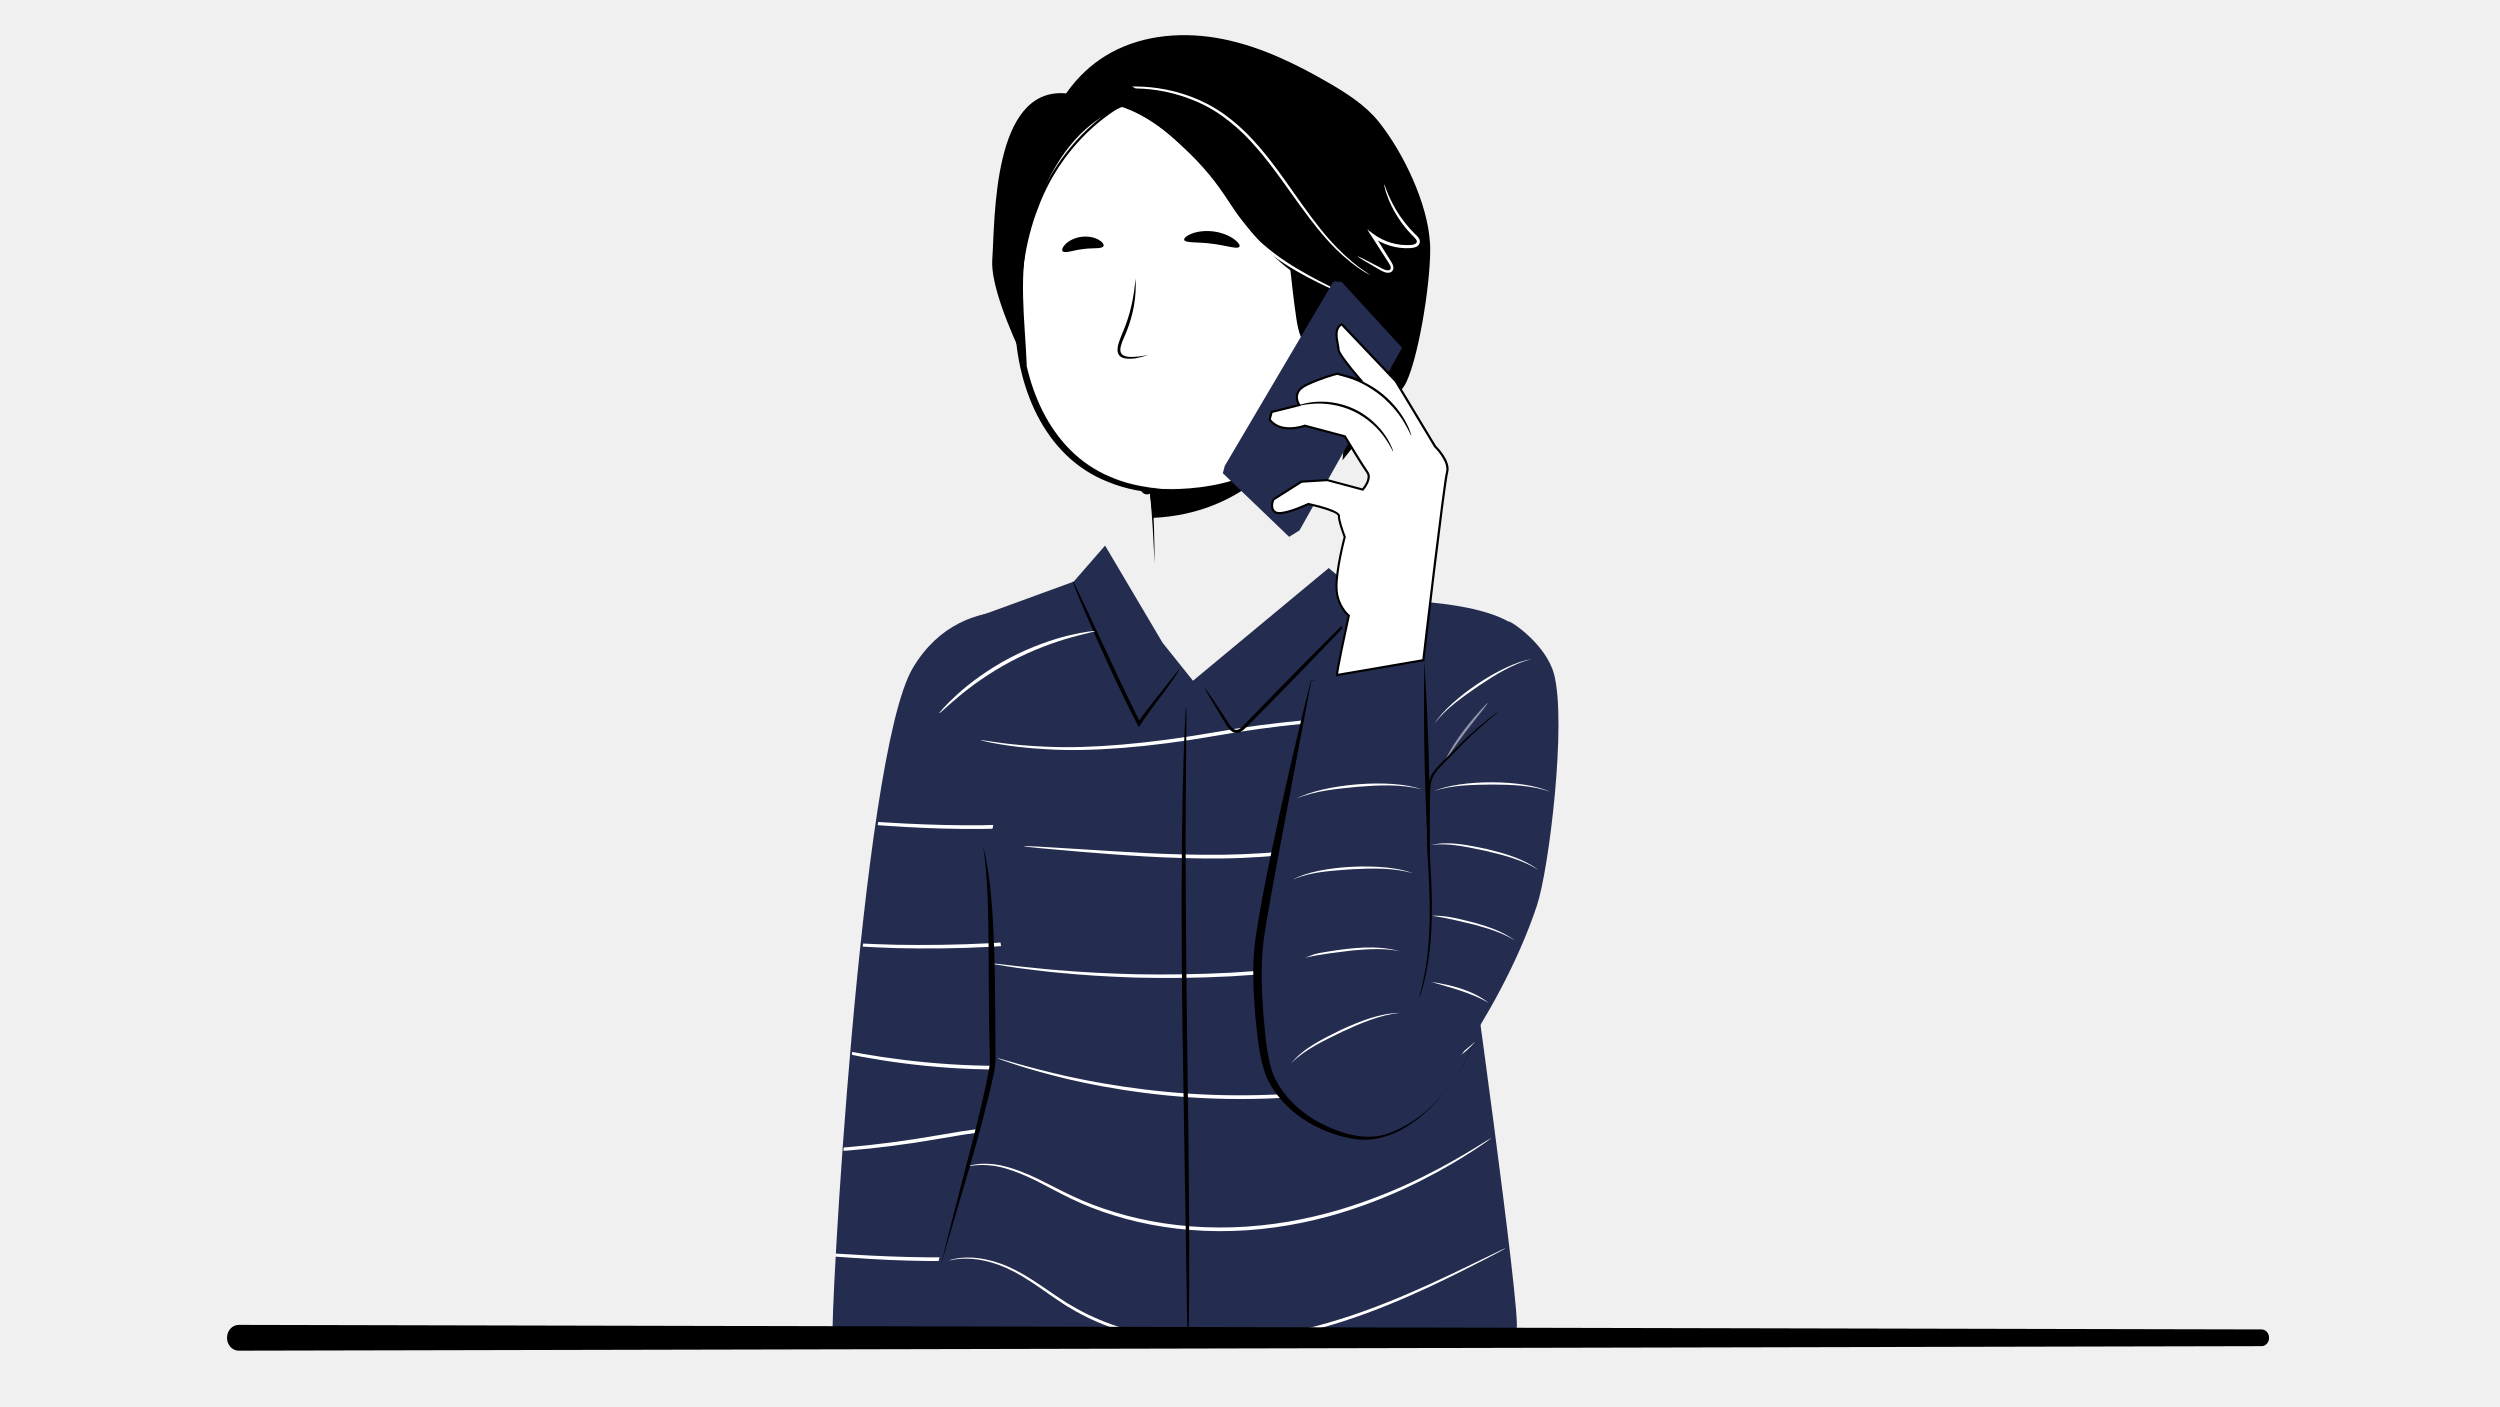
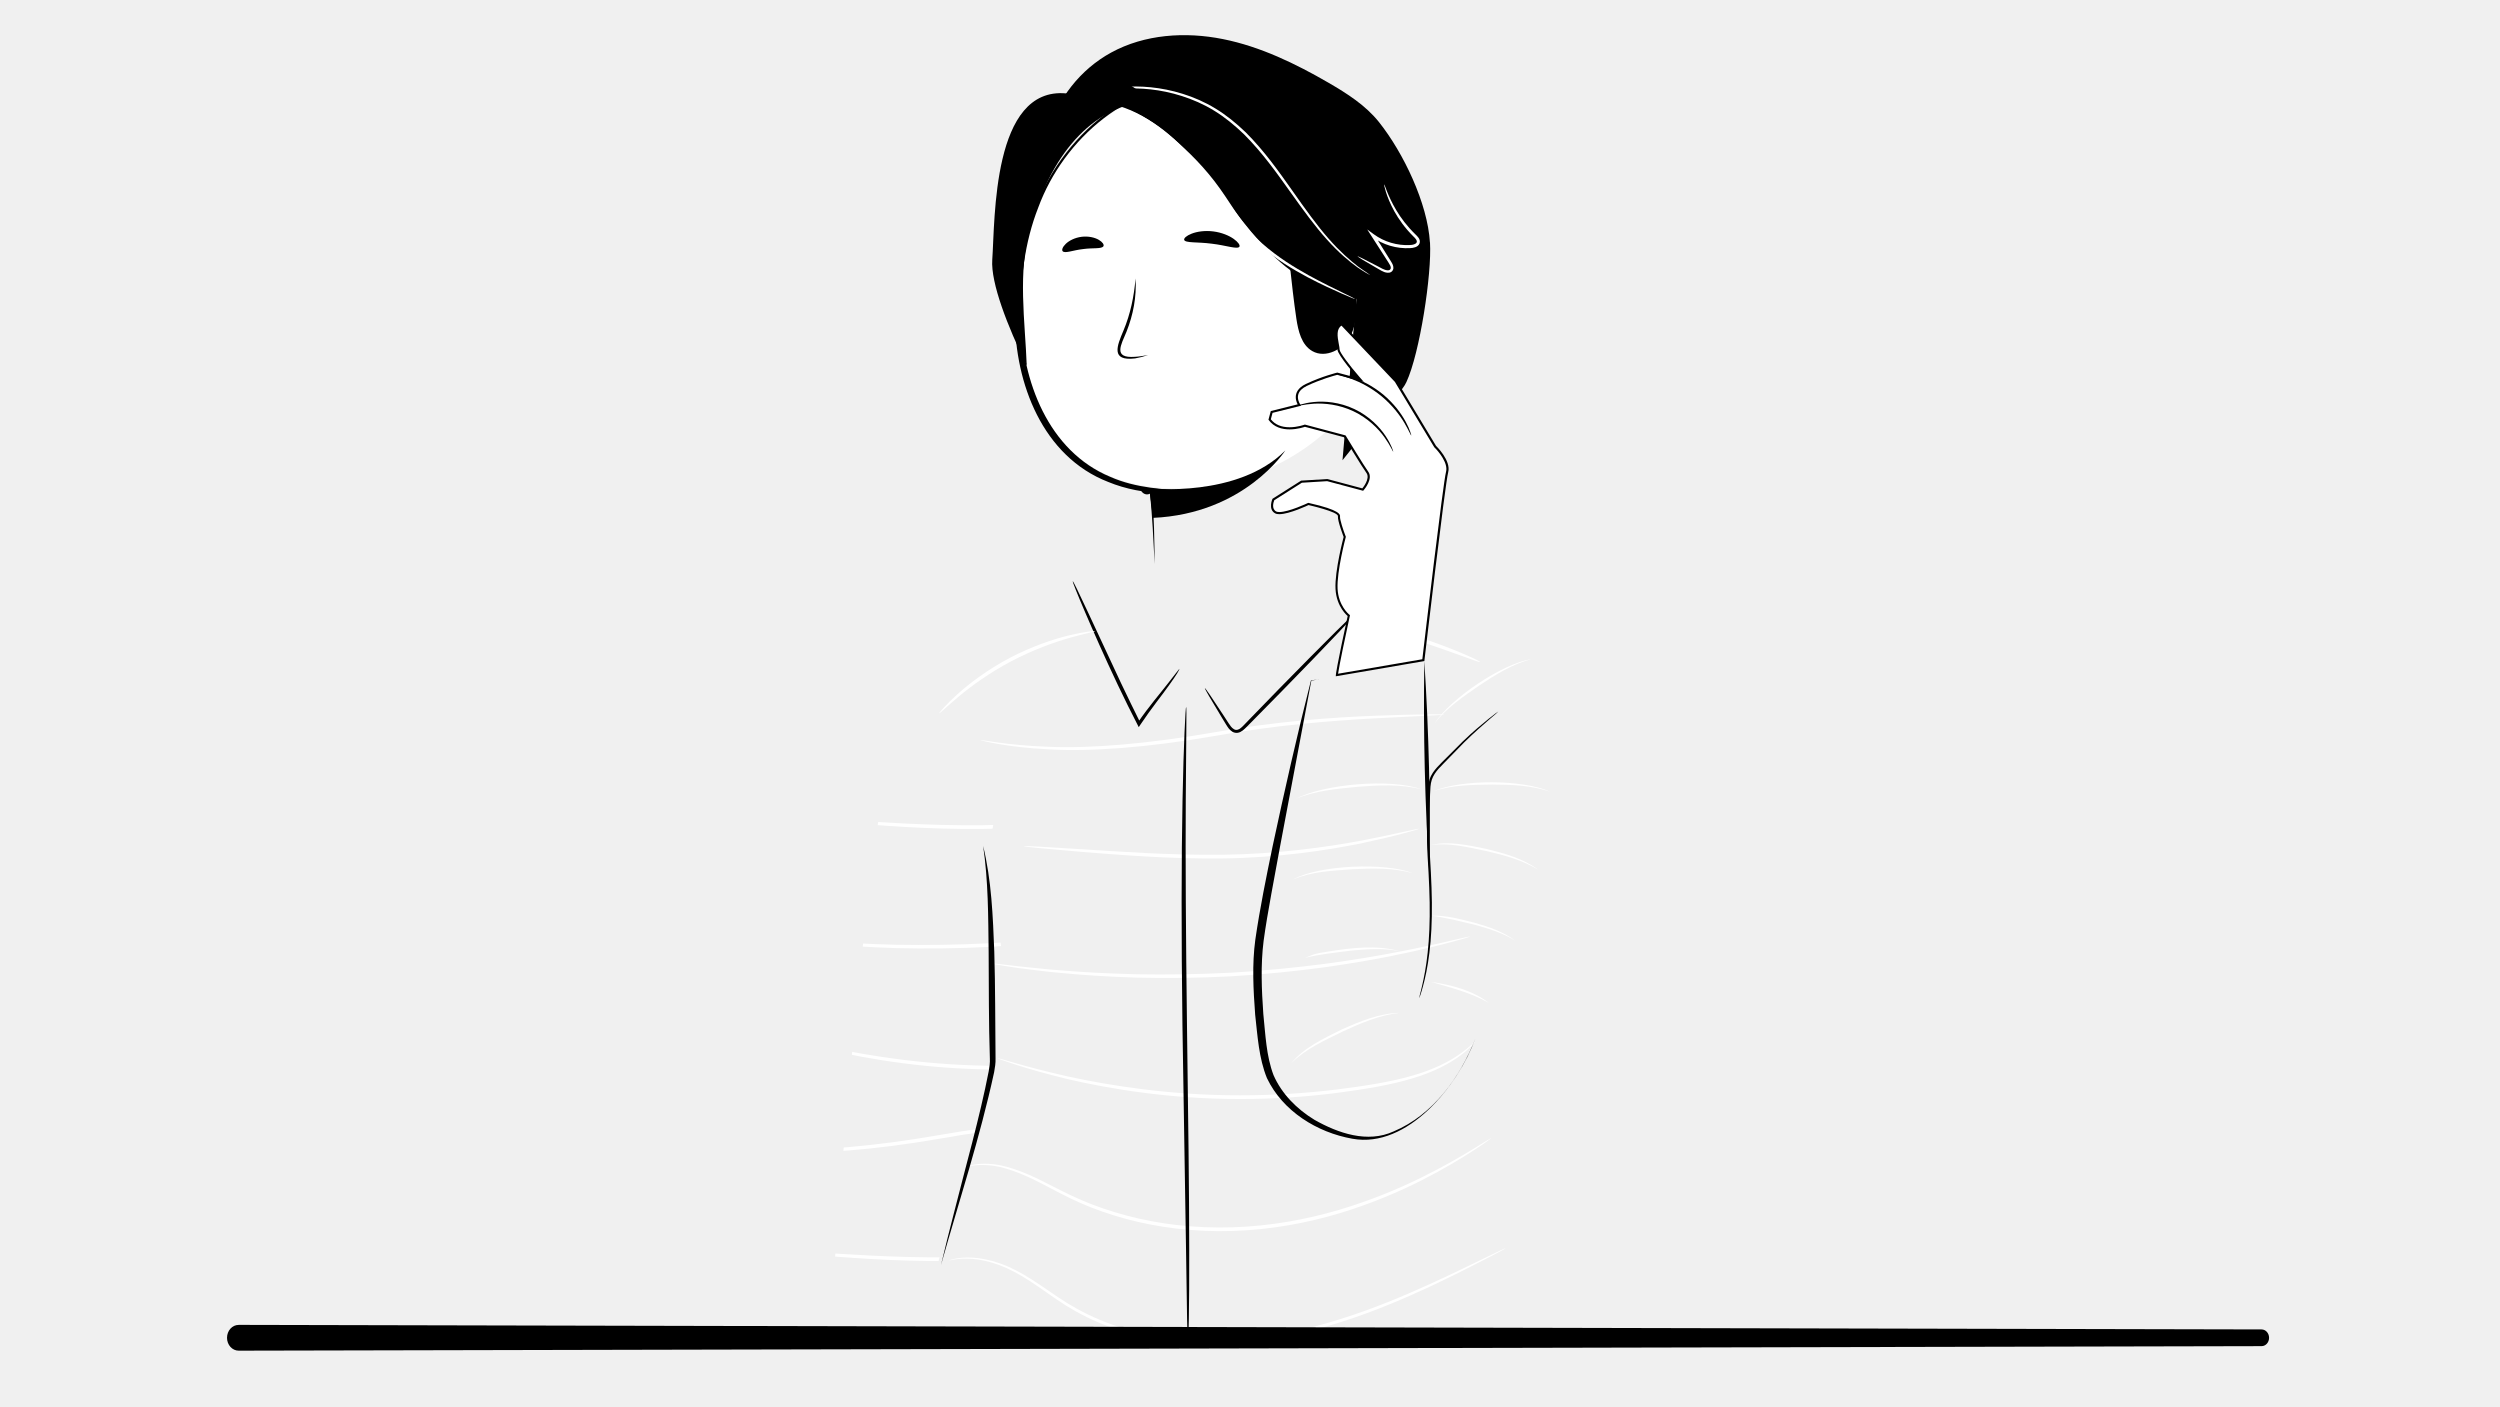
<svg xmlns="http://www.w3.org/2000/svg" width="640" height="360" viewBox="0 0 640 360" fill="none">
+   <defs>
+     <ref id="colorOne" param="c1" default="#242C4F" />
+     <ref id="colorTwo" param="c2" default="#9296A7" />
+   </defs>
  <g clip-path="url(#clip0_5018_10304)">
-     <path d="M273.156 158.676C273.156 158.676 247.097 148.477 233.697 170.973C220.209 193.625 212.305 341.603 213.193 341.984C213.193 341.984 241.797 342.853 242.471 341.984C242.93 341.398 252.904 286.822 263.982 216.776C269.272 183.348 273.156 158.676 273.156 158.676Z" fill="#242C4F" />
+     <path d="M273.156 158.676C273.156 158.676 247.097 148.477 233.697 170.973C220.209 193.625 212.305 341.603 213.193 341.984C213.193 341.984 241.797 342.853 242.471 341.984C242.93 341.398 252.904 286.822 263.982 216.776C269.272 183.348 273.156 158.676 273.156 158.676Z" fill="url(#colorOne)" />
    <path d="M355.485 74.868C355.485 105.065 328.528 125.034 300.976 125.034C273.424 125.034 260.727 104.909 260.727 74.712C260.727 44.515 283.486 21.043 311.048 21.043C338.61 21.043 355.494 44.681 355.494 74.868" fill="white" />
    <path d="M294.273 125.024C294.273 125.024 316.916 127.542 329.048 115.312C329.048 115.312 318.595 131.553 295.113 132.578L294.273 125.033V125.024Z" fill="black" />
    <path d="M272.038 64.309C272.643 64.963 274.712 64.035 277.279 63.762C279.836 63.401 282.062 63.791 282.491 63.011C282.676 62.63 282.267 61.956 281.261 61.381C280.266 60.805 278.646 60.405 276.889 60.619C275.132 60.844 273.658 61.625 272.839 62.425C271.999 63.235 271.765 63.986 272.038 64.309Z" fill="black" />
    <path d="M290.705 71.336C290.988 75.952 290.1 80.627 288.382 84.922C286.996 88.289 284.849 91.763 290.529 91.344C291.662 91.295 292.794 91.08 293.926 90.885C292.842 91.266 291.72 91.558 290.568 91.754C284.293 92.495 285.933 88.572 287.611 84.619C289.388 80.393 290.305 75.903 290.695 71.346" fill="black" />
    <path d="M292.102 125.581C293.039 124.673 294.132 124.995 294.903 125.913C295.469 132.062 295.508 138.23 295.596 144.398C295.303 138.942 294.981 131.31 294.327 125.971L294.6 126.235C293.761 126.889 292.59 126.537 292.111 125.581" fill="black" />
    <path d="M349.37 56.14C344.285 37.821 328.787 21.756 309.042 21.395C289.523 20.536 272.316 35.41 265.787 53.144C262.293 62.045 261.161 71.707 261.336 81.213C261.58 97.385 268.344 115.49 284.243 122.077C290.811 124.986 298.131 125.357 305.217 125.669C309.979 125.806 314.85 125.611 319.349 123.883L319.407 124.029C312.683 126.948 305.129 126.596 297.965 126.284C293.095 126.108 288.225 125.249 283.696 123.376C266.9 116.846 259.843 98.127 259.814 81.252C259.14 59.585 268.891 36.786 288.186 25.768C298.678 19.502 312.058 18.204 323.37 23.045C336.76 28.676 346.891 42.349 349.37 56.15" fill="black" />
    <path d="M303.146 61.409C303.439 62.258 306.552 61.897 310.202 62.385C313.862 62.804 316.79 63.907 317.288 63.156C317.512 62.795 317.005 61.994 315.824 61.155C314.653 60.325 312.779 59.515 310.593 59.242C308.406 58.969 306.396 59.291 305.059 59.818C303.712 60.345 303.029 60.999 303.156 61.399" fill="black" />
    <path d="M366.061 62.063C365.456 52.04 359.288 39.138 353.041 31.281C349.616 26.977 344.872 23.951 340.11 21.189C331.628 16.28 322.669 11.927 313.055 10.004C303.442 8.082 293.048 8.755 284.449 13.459C276.622 17.734 270.649 25.288 268.297 33.897L270.561 36.532C275.392 28.646 282.575 23.063 291.389 24.02L328.164 33.399C339.963 36.405 347.82 46.37 348.689 58.52C348.728 59.126 348.796 58.384 348.786 58.843L344.511 108.413C351.089 105.895 357.999 102.196 360.039 97.814C363.465 90.455 366.569 70.164 366.081 62.063" fill="black" />
    <path d="M271.042 33.505C272.672 29.504 277.064 27.103 281.377 26.878C285.691 26.664 289.908 28.294 293.646 30.451C309.486 39.605 317.625 61.721 333.28 71.188C337.126 73.521 342.142 71.383 345.412 74.467C348.681 77.552 350.809 82.49 348.994 86.599C351.092 83.71 353.229 80.782 354.42 77.415C355.611 74.048 355.767 70.144 353.981 67.05C352.624 64.708 350.233 62.912 349.579 60.286C349.003 57.973 349.911 55.553 349.813 53.172C349.716 50.751 348.574 48.496 347.373 46.388C341.244 35.545 332.812 25.737 321.949 19.646C314.854 15.665 306.743 13.332 298.613 13.615C290.483 13.888 282.353 16.884 276.41 22.428C272.906 25.688 269.227 29.065 271.042 33.496" fill="black" />
-     <path d="M349.429 92.377C349.487 92.329 349.682 92.553 350.102 92.739C350.512 92.924 351.225 93.051 351.966 92.758C353.469 92.192 354.728 89.772 354.767 87.195C354.797 85.887 354.504 84.648 354.035 83.633C353.586 82.588 352.903 81.866 352.142 81.73C351.381 81.564 350.844 82.022 350.678 82.432C350.493 82.832 350.58 83.115 350.502 83.145C350.463 83.184 350.19 82.91 350.307 82.315C350.366 82.032 350.532 81.691 350.863 81.407C351.205 81.124 351.712 80.978 352.239 81.027C353.342 81.095 354.348 82.1 354.865 83.223C355.441 84.355 355.792 85.741 355.763 87.205C355.695 90.094 354.25 92.807 352.181 93.422C351.176 93.695 350.327 93.402 349.897 93.061C349.448 92.709 349.37 92.387 349.419 92.368" fill="#9296A7" />
+     <path d="M349.429 92.377C349.487 92.329 349.682 92.553 350.102 92.739C350.512 92.924 351.225 93.051 351.966 92.758C353.469 92.192 354.728 89.772 354.767 87.195C354.797 85.887 354.504 84.648 354.035 83.633C353.586 82.588 352.903 81.866 352.142 81.73C351.381 81.564 350.844 82.022 350.678 82.432C350.493 82.832 350.58 83.115 350.502 83.145C350.463 83.184 350.19 82.91 350.307 82.315C350.366 82.032 350.532 81.691 350.863 81.407C351.205 81.124 351.712 80.978 352.239 81.027C353.342 81.095 354.348 82.1 354.865 83.223C355.441 84.355 355.792 85.741 355.763 87.205C355.695 90.094 354.25 92.807 352.181 93.422C351.176 93.695 350.327 93.402 349.897 93.061C349.448 92.709 349.37 92.387 349.419 92.368" fill="url(#colorTwo)" />
    <path d="M350.73 70.417C350.73 70.417 350.417 70.27 349.861 69.938C349.315 69.587 348.466 69.128 347.46 68.406C345.459 66.962 342.678 64.668 339.73 61.369C336.754 58.09 333.65 53.835 330.273 49.082C326.896 44.348 323.188 39.097 318.454 34.364C316.043 32.051 313.516 29.972 310.822 28.332C308.148 26.683 305.337 25.473 302.585 24.594C297.07 22.818 291.771 22.428 287.408 22.73C283.026 23.003 279.561 23.931 277.248 24.721C276.067 25.082 275.198 25.473 274.593 25.707C273.988 25.941 273.666 26.058 273.656 26.039C273.647 26.019 273.949 25.863 274.535 25.59C275.12 25.317 275.979 24.887 277.16 24.487C279.473 23.618 282.948 22.613 287.379 22.271C291.79 21.91 297.158 22.252 302.77 24.018C305.571 24.887 308.431 26.117 311.163 27.786C313.906 29.445 316.483 31.553 318.923 33.895C323.715 38.687 327.423 43.977 330.781 48.73C334.128 53.503 337.183 57.758 340.092 61.057C342.98 64.375 345.684 66.698 347.626 68.201C348.602 68.943 349.422 69.441 349.949 69.821C350.486 70.192 350.759 70.397 350.749 70.417" fill="white" />
    <path d="M347.124 74.468C347.348 78.382 347.524 82.51 345.718 85.985C343.913 89.459 339.355 91.831 335.949 89.879C333.177 88.298 332.347 84.736 331.869 81.573C330.512 72.448 329.888 63.225 328.453 54.109L347.114 74.449L347.124 74.468Z" fill="black" />
    <path d="M274.57 26.695C274.59 26.783 275.839 26.461 278.133 26.383C280.416 26.324 283.784 26.627 287.609 28.11C289.513 28.852 291.543 29.838 293.553 31.165C295.564 32.493 297.613 34.083 299.682 35.84C303.791 39.393 308.046 43.668 311.677 48.772C313.492 51.329 315.113 53.954 316.85 56.385C318.577 58.825 320.5 61.03 322.598 62.846C326.766 66.466 331.05 68.994 334.701 70.946C338.37 72.888 341.425 74.245 343.543 75.182C344.538 75.612 345.349 75.953 345.993 76.226C346.559 76.461 346.861 76.568 346.871 76.539C346.881 76.509 346.608 76.353 346.061 76.08C345.436 75.768 344.646 75.377 343.68 74.899C341.611 73.874 338.585 72.439 334.974 70.448C331.372 68.448 327.156 65.891 323.086 62.299C321.056 60.513 319.192 58.356 317.494 55.936C315.776 53.525 314.176 50.9 312.331 48.313C308.652 43.131 304.338 38.836 300.161 35.284C298.052 33.517 295.983 31.936 293.914 30.609C291.855 29.272 289.766 28.296 287.814 27.583C283.891 26.129 280.436 25.914 278.123 26.071C276.961 26.149 276.064 26.305 275.468 26.442C274.873 26.588 274.57 26.666 274.57 26.695Z" fill="white" />
    <path d="M347.518 65.617C347.518 65.617 347.937 65.959 348.786 66.476C349.772 67.052 350.973 67.764 352.417 68.603C352.807 68.828 353.217 69.062 353.637 69.306C354.096 69.56 354.593 69.775 355.208 69.823C355.511 69.843 355.862 69.814 356.175 69.599C356.487 69.384 356.682 69.033 356.711 68.652C356.741 67.901 356.34 67.344 356.038 66.837C354.75 64.768 353.334 62.504 351.822 60.093L351.256 60.62C352.602 61.615 354.164 62.406 355.862 62.913C357.56 63.421 359.317 63.616 360.986 63.519C361.396 63.509 361.855 63.45 362.284 63.294C362.704 63.148 363.192 62.865 363.397 62.328C363.612 61.801 363.407 61.225 363.153 60.883C362.899 60.513 362.596 60.249 362.333 59.986C360.205 57.926 358.605 55.76 357.453 53.827C355.15 49.952 354.496 47.171 354.349 47.229C354.301 47.239 354.428 47.942 354.798 49.152C355.189 50.362 355.843 52.109 356.955 54.11C358.068 56.111 359.649 58.365 361.806 60.503C362.343 61.01 362.87 61.596 362.665 62.045C362.499 62.494 361.679 62.718 360.928 62.728C359.346 62.816 357.687 62.621 356.077 62.142C354.467 61.664 352.983 60.913 351.714 59.986L350.006 58.736L351.148 60.513C352.68 62.904 354.125 65.148 355.443 67.198C355.774 67.696 356.067 68.184 356.048 68.594C356.028 69.004 355.677 69.238 355.218 69.199C354.291 69.15 353.452 68.516 352.641 68.135C351.158 67.374 349.909 66.73 348.903 66.212C348.015 65.773 347.527 65.558 347.508 65.597" fill="white" />
    <path d="M343.68 117.822C354.464 104.919 360.476 88.025 359.988 71.199L346.861 80.91L343.68 117.822Z" fill="black" />
    <path d="M263.839 57.798C269.773 37.596 280.704 27.035 294.592 25.728C294.953 24.693 288.541 21.98 288.931 21.053L272.964 23.912C253.991 22.146 254.752 56.13 254.02 66.475C253.601 72.428 257.953 83.574 262.843 93.588C262.462 82.588 260.403 69.501 263.839 57.808" fill="black" />
-     <path d="M282.908 139.664L274.856 148.897L248.163 158.647L253.648 271.705L236.891 339.701C236.891 339.701 249.784 341.497 261.008 341.497C272.232 341.497 287.067 341.341 310.783 342.961C334.5 344.581 351.286 342.961 361.534 342.961C371.782 342.961 386.362 345.225 388.246 340.121C389.485 336.764 375.48 236.657 375.48 236.657L373.831 158.998L349.587 153.328L340.15 145.422L305.405 174.272L297.616 164.542L282.908 139.684V139.664Z" fill="#242C4F" />
+     <path d="M282.908 139.664L274.856 148.897L248.163 158.647L253.648 271.705L236.891 339.701C236.891 339.701 249.784 341.497 261.008 341.497C272.232 341.497 287.067 341.341 310.783 342.961C334.5 344.581 351.286 342.961 361.534 342.961C371.782 342.961 386.362 345.225 388.246 340.121C389.485 336.764 375.48 236.657 375.48 236.657L373.831 158.998L349.587 153.328L340.15 145.422L305.405 174.272L297.616 164.542L282.908 139.684V139.664Z" fill="url(#colorOne)" />
    <path d="M385.447 319.539C385.447 319.539 385.007 319.827 384.139 320.3C383.183 320.798 381.904 321.475 380.285 322.328C376.918 324.061 372.039 326.571 365.872 329.461C359.696 332.318 352.211 335.597 343.488 338.377C334.794 341.166 324.772 343.431 314.019 343.854C303.286 344.31 292.933 342.873 284.307 339.755C279.984 338.217 276.149 336.248 272.783 334.16C269.446 332.03 266.567 329.841 263.767 328.033C260.995 326.207 258.302 324.771 255.755 323.841C253.218 322.903 250.886 322.421 248.954 322.277C245.061 321.973 242.973 322.784 242.953 322.658C242.953 322.641 243.07 322.599 243.324 322.522C243.578 322.455 243.948 322.328 244.456 322.244C245.461 322.041 247.003 321.846 248.974 321.956C250.945 322.058 253.345 322.506 255.951 323.418C258.556 324.323 261.327 325.751 264.147 327.568C266.996 329.36 269.904 331.532 273.222 333.611C276.569 335.647 280.355 337.566 284.619 339.062C293.128 342.096 303.344 343.499 313.961 343.042C324.597 342.628 334.521 340.406 343.176 337.676C351.86 334.954 359.335 331.743 365.541 328.954C371.737 326.14 376.665 323.714 380.08 322.058C381.739 321.263 383.046 320.629 384.022 320.156C384.929 319.725 385.408 319.514 385.427 319.539" fill="white" />
    <path d="M381.799 291.321C381.799 291.321 381.418 291.653 380.647 292.2C379.876 292.746 378.725 293.556 377.212 294.523C374.196 296.484 369.736 299.217 363.987 302.135C358.239 305.044 351.153 308.108 342.974 310.578C334.805 313.027 325.495 314.823 315.627 315.126C305.76 315.448 296.332 314.247 288.085 311.993C283.967 310.861 280.111 309.523 276.637 307.981C273.153 306.449 270.039 304.761 267.199 303.277C261.539 300.261 256.59 298.495 253.008 298.3C249.436 298.007 247.504 298.788 247.484 298.631C247.484 298.602 247.953 298.466 248.88 298.231C249.807 298.046 251.222 297.831 253.038 297.939C256.698 298.026 261.783 299.734 267.502 302.692C270.381 304.146 273.494 305.785 276.949 307.269C280.404 308.762 284.23 310.06 288.31 311.163C296.488 313.349 305.819 314.511 315.598 314.189C325.377 313.886 334.601 312.139 342.73 309.748C350.86 307.337 357.936 304.37 363.695 301.54C369.463 298.71 373.952 296.074 377.026 294.21C378.5 293.303 379.671 292.58 380.55 292.034C381.36 291.536 381.789 291.292 381.809 291.312" fill="white" />
    <path d="M377.545 266.775C377.545 266.775 377.271 267.126 376.696 267.741C376.11 268.346 375.193 269.195 373.914 270.161C371.357 272.104 367.219 274.397 361.704 276.027C356.21 277.725 349.466 278.838 341.96 279.824C334.455 280.77 326.14 281.366 317.405 281.346C299.905 281.375 284.192 278.809 273.076 276.193C267.512 274.836 263.072 273.548 260.027 272.562C258.582 272.074 257.431 271.684 256.542 271.381C255.752 271.098 255.342 270.942 255.352 270.903C255.361 270.874 255.791 270.971 256.601 271.196C257.499 271.45 258.67 271.791 260.134 272.211C263.199 273.089 267.659 274.28 273.222 275.539C284.348 277.979 299.993 280.429 317.405 280.399C326.101 280.409 334.377 279.853 341.853 278.955C349.329 278.028 356.054 276.974 361.509 275.383C366.985 273.851 371.103 271.684 373.69 269.859C376.286 268.024 377.467 266.687 377.545 266.765" fill="white" />
    <path d="M376.329 239.77C376.329 239.77 375.929 239.936 375.129 240.17C374.241 240.414 373.079 240.736 371.644 241.136C370.132 241.556 368.267 242.044 366.091 242.541C363.915 243.049 361.445 243.674 358.693 244.21C353.198 245.391 346.601 246.553 339.232 247.607C331.863 248.602 323.724 249.451 315.155 249.939C306.585 250.388 298.397 250.447 290.96 250.271C283.523 250.037 276.837 249.608 271.245 249.041C268.444 248.807 265.926 248.466 263.701 248.202C261.485 247.948 259.582 247.665 258.03 247.412C256.557 247.168 255.366 246.982 254.458 246.836C253.648 246.689 253.219 246.601 253.219 246.572C253.219 246.543 253.658 246.572 254.478 246.65C255.395 246.758 256.586 246.885 258.069 247.06C259.631 247.255 261.534 247.48 263.75 247.685C265.965 247.9 268.493 248.202 271.284 248.388C276.877 248.876 283.542 249.227 290.96 249.412C298.377 249.539 306.527 249.461 315.077 249.012C323.616 248.524 331.736 247.704 339.086 246.758C346.435 245.762 353.023 244.669 358.527 243.566C361.289 243.068 363.758 242.493 365.945 242.034C368.131 241.585 369.995 241.156 371.527 240.785C372.981 240.453 374.153 240.189 375.051 239.984C375.861 239.809 376.29 239.731 376.3 239.77" fill="white" />
    <path d="M363.362 212.15C363.362 212.15 363.03 212.297 362.376 212.492C361.624 212.697 360.678 212.96 359.507 213.283C357.018 213.975 353.377 214.825 348.859 215.81C339.821 217.694 327.123 219.587 313.001 219.763C298.879 219.909 286.152 218.807 276.958 218.084C272.459 217.684 268.769 217.362 266.076 217.118C264.875 216.991 263.899 216.894 263.119 216.806C262.445 216.728 262.094 216.669 262.094 216.63C262.094 216.601 262.455 216.591 263.138 216.611C263.919 216.65 264.905 216.689 266.105 216.747C268.808 216.913 272.498 217.138 277.007 217.411C286.21 217.967 298.927 218.963 312.991 218.816C327.045 218.641 339.684 216.864 348.732 215.156C353.251 214.268 356.91 213.517 359.419 212.931C360.6 212.677 361.556 212.472 362.327 212.316C362.991 212.18 363.352 212.131 363.362 212.16" fill="white" />
    <path d="M369.769 182.92C369.769 182.92 369.35 182.998 368.559 183.047C367.671 183.096 366.519 183.164 365.085 183.242C361.952 183.398 357.618 183.613 352.309 183.876C341.524 184.452 326.641 185.565 310.42 188.493C294.16 191.323 279.149 192.485 268.326 191.831C262.919 191.557 258.566 190.991 255.579 190.464C254.086 190.23 252.944 189.937 252.164 189.781C251.383 189.605 250.983 189.498 250.992 189.469C250.992 189.439 251.412 189.478 252.203 189.596C252.993 189.693 254.145 189.918 255.638 190.103C258.625 190.523 262.968 190.982 268.355 191.177C279.13 191.655 294.033 190.396 310.264 187.575C326.514 184.647 341.476 183.623 352.27 183.222C357.667 183.017 362.049 182.92 365.065 182.881C366.5 182.881 367.652 182.871 368.549 182.861C369.35 182.861 369.76 182.891 369.769 182.92Z" fill="white" />
    <mask id="mask0_5018_10304" style="mask-type:luminance" maskUnits="userSpaceOnUse" x="209" y="167" width="49" height="230">
      <path d="M233.683 170.972C220.195 193.625 208.425 396.619 209.313 397C209.313 397 213.871 396.815 218.507 396.512C223.796 396.17 228.13 395.79 228.198 395.38C242.77 310.655 230.355 356.526 255.174 270.727C261.04 250.446 253.33 232.01 251.934 219.459C251.934 219.459 258.922 204.204 251.797 185.739C247.747 175.257 243.16 167.039 238.7 167.039C236.992 167.039 235.303 168.24 233.673 170.982" fill="white" />
    </mask>
    <g mask="url(#mask0_5018_10304)">
      <path d="M316.006 259.222C316.006 259.222 315.732 259.573 315.157 260.188C314.571 260.793 313.654 261.642 312.375 262.609C309.818 264.551 305.68 266.844 300.165 268.474C294.671 270.173 287.927 271.285 280.421 272.271C272.916 273.218 264.601 273.813 255.866 273.793C238.366 273.823 222.653 271.256 211.537 268.64C205.973 267.284 201.533 265.995 198.488 265.01C197.043 264.522 195.892 264.131 195.003 263.829C194.213 263.546 193.803 263.389 193.813 263.35C193.822 263.321 194.252 263.419 195.062 263.643C195.96 263.897 197.131 264.239 198.595 264.658C201.66 265.537 206.12 266.727 211.683 267.986C222.809 270.426 238.454 272.876 255.866 272.847C264.562 272.856 272.838 272.3 280.314 271.402C287.79 270.475 294.515 269.421 299.97 267.83C305.446 266.298 309.564 264.131 312.151 262.306C314.747 260.471 315.928 259.134 316.006 259.212" fill="white" />
      <path d="M314.806 232.217C314.806 232.217 314.406 232.383 313.605 232.617C312.717 232.861 311.556 233.183 310.121 233.583C308.608 234.003 306.744 234.491 304.568 234.989C302.391 235.496 299.922 236.121 297.17 236.658C291.675 237.839 285.077 239 277.709 240.054C270.34 241.05 262.2 241.899 253.631 242.387C245.062 242.836 236.874 242.894 229.437 242.718C222 242.484 215.314 242.055 209.722 241.489C206.921 241.254 204.403 240.913 202.177 240.649C199.962 240.396 198.059 240.113 196.507 239.859C195.033 239.615 193.842 239.429 192.935 239.283C192.125 239.137 191.695 239.049 191.695 239.019C191.695 238.99 192.134 239.019 192.954 239.098C193.872 239.205 195.062 239.332 196.546 239.507C198.108 239.703 200.011 239.927 202.226 240.132C204.442 240.347 206.969 240.649 209.761 240.835C215.353 241.323 222.019 241.674 229.437 241.86C236.854 241.986 245.003 241.908 253.553 241.459C262.093 240.971 270.213 240.152 277.562 239.205C284.911 238.209 291.499 237.116 297.004 236.013C299.766 235.516 302.235 234.94 304.421 234.481C306.607 234.032 308.472 233.603 310.004 233.232C311.458 232.9 312.629 232.637 313.527 232.432C314.337 232.256 314.767 232.178 314.776 232.217" fill="white" />
      <path d="M301.846 204.596C301.846 204.596 301.514 204.742 300.86 204.937C300.109 205.142 299.162 205.406 297.991 205.728C295.502 206.421 291.862 207.27 287.343 208.256C278.305 210.139 265.608 212.033 251.485 212.208C237.363 212.355 224.636 211.252 215.442 210.53C210.943 210.13 207.254 209.807 204.56 209.563C203.36 209.437 202.384 209.339 201.603 209.251C200.929 209.173 200.578 209.114 200.578 209.075C200.578 209.046 200.939 209.036 201.622 209.056C202.403 209.095 203.389 209.134 204.589 209.193C207.293 209.358 210.982 209.583 215.491 209.856C224.695 210.413 237.412 211.408 251.476 211.262C265.53 211.086 278.169 209.31 287.216 207.602C291.735 206.714 295.395 205.962 297.903 205.376C299.084 205.123 300.041 204.918 300.812 204.762C301.475 204.625 301.836 204.576 301.846 204.605" fill="white" />
      <path d="M293.174 315.205C293.174 315.205 292.842 315.351 292.188 315.547C291.437 315.752 290.49 316.015 289.319 316.337C286.83 317.03 283.19 317.879 278.671 318.865C269.633 320.749 256.936 322.642 242.813 322.818C228.691 322.964 215.964 321.861 206.77 321.139C202.271 320.739 198.582 320.417 195.888 320.173C194.688 320.046 193.712 319.948 192.931 319.861C192.258 319.782 191.906 319.724 191.906 319.685C191.906 319.656 192.267 319.646 192.951 319.665C193.731 319.704 194.717 319.743 195.918 319.802C198.621 319.968 202.31 320.192 206.819 320.466C216.023 321.022 228.74 322.017 242.804 321.871C256.858 321.695 269.497 319.919 278.544 318.211C283.063 317.323 286.723 316.571 289.231 315.986C290.412 315.732 291.369 315.527 292.14 315.371C292.803 315.234 293.164 315.186 293.174 315.215" fill="white" />
      <path d="M299.597 285.982C299.597 285.982 299.178 286.06 298.387 286.109C297.499 286.158 296.347 286.226 294.913 286.304C291.78 286.461 287.447 286.675 282.137 286.939C271.353 287.515 256.469 288.627 240.248 291.555C223.988 294.386 208.978 295.547 198.154 294.893C192.747 294.62 188.394 294.054 185.408 293.527C183.914 293.292 182.772 293 181.992 292.844C181.211 292.668 180.811 292.561 180.82 292.531C180.82 292.502 181.24 292.541 182.031 292.658C182.821 292.756 183.973 292.98 185.466 293.166C188.453 293.585 192.796 294.044 198.183 294.239C208.958 294.717 223.861 293.458 240.092 290.638C256.342 287.71 271.304 286.685 282.098 286.285C287.495 286.08 291.877 285.982 294.893 285.943C296.328 285.943 297.48 285.934 298.378 285.924C299.178 285.924 299.588 285.953 299.597 285.982Z" fill="white" />
    </g>
    <mask id="mask1_5018_10304" style="mask-type:luminance" maskUnits="userSpaceOnUse" x="212" y="71" width="193" height="273">
      <path d="M404.964 71.637H212.695V343.936H404.964V71.637Z" fill="white" />
    </mask>
    <g mask="url(#mask1_5018_10304)">
      <path d="M301.962 171.226C301.962 171.226 301.797 171.655 301.357 172.368C300.918 173.08 300.225 174.105 299.327 175.354C297.551 177.882 294.76 181.288 291.929 185.534L291.519 186.149L291.188 185.495C289.587 182.401 287.879 178.946 286.142 175.296C282.716 168.083 279.817 161.466 277.758 156.664C276.733 154.263 275.913 152.311 275.377 150.945C274.83 149.588 274.567 148.827 274.625 148.798C274.684 148.768 275.064 149.481 275.709 150.798C276.411 152.292 277.309 154.166 278.363 156.391C280.657 161.3 283.663 167.761 286.991 174.895C288.728 178.536 290.407 181.991 291.959 185.104L291.217 185.065C294.164 180.781 297.034 177.482 298.917 175.042C300.85 172.631 301.884 171.167 301.972 171.216" fill="black" />
      <path d="M304.118 343.928C304.118 343.928 304.083 343.786 304.059 343.509C304.047 343.183 304.023 342.781 303.999 342.278C303.975 341.131 303.939 339.54 303.891 337.53C303.831 333.343 303.735 327.389 303.627 320.062C303.388 305.266 303.064 284.917 302.705 262.442C302.406 239.933 302.43 219.551 302.729 204.804C302.873 197.427 303.052 191.465 303.244 187.345C303.352 185.327 303.424 183.744 303.484 182.597C303.52 182.094 303.556 181.684 303.579 181.366C303.603 181.09 303.627 180.947 303.651 180.947C303.675 180.947 303.687 181.09 303.699 181.366C303.699 181.693 303.711 182.094 303.723 182.605C303.723 183.752 303.711 185.335 303.699 187.353C303.663 191.54 303.615 197.486 303.556 204.813C303.46 219.559 303.58 239.933 303.867 262.442C304.166 284.942 304.442 305.316 304.442 320.062C304.454 327.44 304.418 333.402 304.346 337.53C304.298 339.54 304.262 341.131 304.238 342.278C304.214 342.781 304.19 343.191 304.178 343.518C304.154 343.794 304.142 343.936 304.118 343.936" fill="black" />
      <path d="M348.488 155.475C348.488 155.475 348 156.158 346.995 157.261C345.843 158.49 344.398 160.042 342.671 161.897C338.992 165.781 333.858 171.11 328.148 176.946C325.289 179.855 322.566 182.617 320.067 185.154C319.423 185.779 318.886 186.403 318.164 186.989C317.803 187.262 317.374 187.516 316.876 187.594C316.378 187.682 315.851 187.555 315.461 187.311C314.67 186.813 314.26 186.081 313.87 185.467C313.489 184.852 313.128 184.247 312.777 183.671C311.479 181.494 310.386 179.669 309.527 178.225C308.775 176.927 308.385 176.195 308.443 176.165C308.502 176.126 308.99 176.8 309.839 178.039C310.766 179.445 311.947 181.221 313.343 183.329C313.714 183.895 314.094 184.481 314.485 185.096C314.875 185.691 315.295 186.325 315.861 186.657C316.417 186.999 317.071 186.852 317.666 186.355C318.252 185.876 318.837 185.184 319.452 184.569C321.931 182.012 324.635 179.23 327.475 176.312C333.184 170.475 338.396 165.225 342.202 161.448C344.018 159.681 345.531 158.198 346.741 157.017C347.824 155.982 348.449 155.436 348.498 155.484" fill="black" />
      <path d="M280.345 161.546C280.375 161.702 277.837 162.151 273.865 163.283C269.893 164.405 264.495 166.328 258.923 169.256C253.35 172.203 248.724 175.561 245.552 178.216C242.38 180.86 240.574 182.686 240.457 182.578C240.408 182.529 240.818 182.041 241.599 181.173C242.37 180.304 243.57 179.113 245.112 177.718C248.197 174.917 252.832 171.423 258.483 168.436C264.134 165.469 269.639 163.625 273.699 162.649C275.729 162.161 277.388 161.848 278.54 161.702C279.692 161.546 280.336 161.487 280.345 161.556" fill="white" />
      <path d="M378.908 169.478C378.85 169.605 377.015 168.932 374.048 167.849C371.081 166.765 366.972 165.311 362.395 163.847C357.807 162.393 353.611 161.212 350.566 160.382C347.521 159.553 345.637 159.045 345.656 158.909C345.686 158.791 347.628 159.074 350.722 159.738C353.816 160.402 358.061 161.495 362.678 162.959C367.284 164.423 371.374 165.994 374.292 167.234C377.21 168.473 378.957 169.361 378.908 169.478Z" fill="white" />
-       <path d="M397.834 172.593C395.785 164.824 386.444 158.704 386.152 159.105C373.249 151.892 341.237 153.707 341.237 153.707L347.405 172.183L335.645 174.203C335.645 174.203 322.732 232.128 321.942 243.429C321.454 250.437 322.127 263.818 324.069 272.943C325.494 279.658 331.76 285.26 337.967 288.188C339.998 289.144 342.115 290.003 344.097 290.53C351.221 292.434 359.644 288.666 359.644 288.666C360.386 289.301 383.595 261.505 393.452 231.825C396.575 222.426 401.104 184.997 397.834 172.583" fill="#242C4F" />
+       <path d="M397.834 172.593C395.785 164.824 386.444 158.704 386.152 159.105C373.249 151.892 341.237 153.707 341.237 153.707L347.405 172.183L335.645 174.203C335.645 174.203 322.732 232.128 321.942 243.429C321.454 250.437 322.127 263.818 324.069 272.943C325.494 279.658 331.76 285.26 337.967 288.188C339.998 289.144 342.115 290.003 344.097 290.53C351.221 292.434 359.644 288.666 359.644 288.666C360.386 289.301 383.595 261.505 393.452 231.825C396.575 222.426 401.104 184.997 397.834 172.583" fill="url(#colorOne)" />
      <path d="M337.561 173.881L335.648 174.281L335.707 174.232L327.665 216.863C326.347 224.242 324.483 233.504 323.488 240.843C322.707 247.04 322.97 253.336 323.409 259.562C323.956 264.784 324.151 270.327 326.025 275.237C328.123 280.048 332.027 283.962 336.507 286.675C342.529 290.091 350.083 292.726 356.788 289.632C366.87 285.397 373.77 275.793 377.694 265.877C373.36 277.794 360.38 294.093 346.208 291.516C337.171 289.915 328.367 284.469 324.337 275.998C322.248 270.864 321.936 265.184 321.321 259.748C320.852 253.375 320.501 246.933 321.36 240.57C322.531 232.489 324.171 224.476 325.82 216.512C328.846 202.34 332.047 188.218 335.609 174.174H335.658L337.6 173.9L337.561 173.881Z" fill="black" />
-       <path d="M380.868 179.961C381.014 180.088 378.409 183.163 375.403 187.076C372.387 191 370.327 194.445 370.171 194.357C370.103 194.318 370.523 193.401 371.352 191.985C372.172 190.57 373.412 188.687 374.924 186.705C376.437 184.724 377.911 183.026 379.004 181.816C380.097 180.615 380.819 179.903 380.878 179.952" fill="#9296A7" />
-       <path d="M341.382 72.047C340.913 72.857 313.537 119.275 313.537 119.275L313.039 121.139L330.011 137.428L332.666 135.788L358.93 89.039L343.46 72.154L341.372 72.047H341.382Z" fill="#242C4F" />
+       <path d="M380.868 179.961C381.014 180.088 378.409 183.163 375.403 187.076C372.387 191 370.327 194.445 370.171 194.357C370.103 194.318 370.523 193.401 371.352 191.985C372.172 190.57 373.412 188.687 374.924 186.705C376.437 184.724 377.911 183.026 379.004 181.816C380.097 180.615 380.819 179.903 380.878 179.952" fill="url(#colorTwo)" />
+       <path d="M341.382 72.047C340.913 72.857 313.537 119.275 313.537 119.275L313.039 121.139L330.011 137.428L332.666 135.788L358.93 89.039L343.46 72.154L341.372 72.047H341.382Z" fill="url(#colorOne)" />
      <path d="M342.253 172.798C342.468 170.797 344.469 161.438 345.279 157.758L345.318 157.592L345.181 157.485C345.181 157.485 342.4 155.201 342.175 150.761C341.951 146.222 344.225 137.614 344.254 137.526L344.274 137.438L344.244 137.36C343.805 136.218 342.693 133.076 342.8 132.197C342.946 130.987 338.008 129.699 335.06 129.045L334.973 129.025L334.885 129.064C334.885 129.064 330.034 131.368 327.536 131.368C327.135 131.368 326.833 131.309 326.618 131.192C325.086 130.382 325.837 128.303 326.013 127.883L333.216 123.326L339.853 122.916L348.89 125.346L349.007 125.219C349.095 125.112 351.272 122.564 350.071 120.925C349.007 119.48 344.41 111.887 344.371 111.809L344.313 111.711L334.094 108.988L334.016 109.018C334.016 109.018 332.24 109.662 330.19 109.662C327.907 109.662 326.189 108.901 325.086 107.398L325.603 105.465L332.699 103.699L332.503 103.377C332.503 103.377 331.781 102.176 332.162 100.878C332.435 99.941 333.206 99.17 334.455 98.565C338.174 96.779 341.853 95.813 342.39 95.676L348.392 97.277L347.807 96.603C345.835 94.329 342.702 90.396 342.712 89.488C342.712 89.147 342.624 88.668 342.517 88.112C342.175 86.355 341.707 83.964 343.522 83.018L357.391 97.609L367.444 114.298C367.531 114.386 371.269 118.026 370.518 120.837C369.737 123.755 364.867 165.293 364.437 169.002L342.302 172.808L342.253 172.798Z" fill="white" />
      <path d="M343.417 83.359L357.09 97.755L367.143 114.444L367.182 114.503L367.231 114.551C368.255 115.537 370.773 118.563 370.188 120.768C369.417 123.657 364.683 163.956 364.117 168.767L342.548 172.476C342.88 170.173 344.471 162.638 345.525 157.817L345.593 157.485L345.33 157.27C345.33 157.27 342.636 155.055 342.421 150.751C342.197 146.261 344.461 137.682 344.49 137.604L344.539 137.428L344.471 137.262C343.875 135.711 342.958 132.958 343.046 132.226C343.095 131.816 343.241 130.587 335.091 128.771L334.906 128.732L334.74 128.81C334.74 128.81 329.938 131.084 327.508 131.084C327.069 131.084 326.835 131.006 326.718 130.948C325.468 130.284 326.005 128.576 326.21 128.059L333.276 123.579L339.757 123.179L348.628 125.551L348.96 125.639L349.185 125.375C349.282 125.258 351.586 122.545 350.268 120.749C349.214 119.314 344.627 111.731 344.578 111.653L344.461 111.467L344.246 111.409L334.213 108.735L334.047 108.686L333.881 108.744C333.881 108.744 332.144 109.379 330.143 109.379C328.006 109.379 326.395 108.695 325.332 107.339L325.771 105.689L332.349 104.05L333.071 103.864L332.681 103.23C332.681 103.23 332.017 102.117 332.369 100.946C332.622 100.087 333.345 99.375 334.516 98.809C338.078 97.101 341.611 96.144 342.333 95.959L347.408 97.316L349.136 97.774L347.965 96.427C345.554 93.656 342.938 90.21 342.938 89.498C342.938 89.127 342.851 88.639 342.733 88.063C342.343 86.062 342.109 84.208 343.417 83.369M343.534 82.676C340.655 83.935 342.411 88.132 342.392 89.478C342.372 90.825 347.555 96.779 347.555 96.779L342.343 95.383C342.343 95.383 338.361 96.349 334.281 98.311C330.202 100.273 332.212 103.513 332.212 103.513L325.322 105.231L324.727 107.446C326.112 109.408 328.25 109.925 330.134 109.925C332.261 109.925 334.057 109.262 334.057 109.262L344.09 111.936C344.09 111.936 348.726 119.607 349.809 121.071C350.883 122.545 348.755 125.024 348.755 125.024L339.796 122.632L333.091 123.042L325.761 127.688C325.761 127.688 324.531 130.401 326.454 131.426C326.727 131.572 327.088 131.631 327.508 131.631C330.095 131.631 334.974 129.298 334.974 129.298C334.974 129.298 342.646 131.006 342.509 132.158C342.372 133.31 343.973 137.458 343.973 137.458C343.973 137.458 341.65 146.144 341.894 150.78C342.128 155.406 345.007 157.7 345.007 157.7C345.007 157.7 341.884 171.929 341.962 173.13L364.634 169.236C364.634 169.236 369.934 123.911 370.734 120.905C371.535 117.899 367.631 114.151 367.631 114.151L357.549 97.413L343.544 82.676H343.534Z" fill="black" />
      <path d="M356.685 115.645C356.577 115.694 355.982 114.113 354.411 111.927C352.869 109.76 350.194 107.047 346.495 105.29C342.797 103.534 339.01 103.182 336.345 103.348C333.661 103.514 332.061 104.051 332.031 103.934C332.022 103.895 332.412 103.729 333.134 103.514C333.866 103.299 334.95 103.055 336.306 102.919C339.01 102.626 342.933 102.919 346.749 104.734C350.565 106.549 353.269 109.399 354.752 111.673C355.504 112.815 356.002 113.811 356.294 114.513C356.587 115.216 356.704 115.626 356.665 115.636" fill="black" />
      <path d="M361.282 111.476C361.175 111.515 360.667 110.178 359.496 108.217C358.335 106.255 356.402 103.717 353.728 101.482C351.044 99.257 348.194 97.822 346.057 97.032C343.91 96.231 342.504 95.978 342.524 95.87C342.524 95.831 342.885 95.87 343.529 95.968C344.173 96.056 345.09 96.28 346.193 96.632C347.306 96.973 348.594 97.51 349.961 98.222C351.317 98.964 352.742 99.882 354.118 101.014C355.485 102.166 356.646 103.395 357.622 104.596C358.569 105.806 359.33 106.977 359.877 108.002C360.423 109.027 360.804 109.886 361.009 110.51C361.223 111.125 361.321 111.467 361.282 111.476Z" fill="black" />
      <path d="M364.627 169.236C365.798 187.477 366.237 205.972 365.945 224.252C364.773 206.011 364.334 187.516 364.627 169.236Z" fill="black" />
      <path d="M366.32 216.317C371.025 215.234 375.904 216.395 380.54 217.332C385.147 218.464 389.929 219.772 393.784 222.651C389.724 220.143 385.03 218.923 380.423 217.85C375.787 216.903 371.073 215.693 366.32 216.327" fill="white" />
      <path d="M331.609 204.546C338.929 200.661 356.116 199.207 363.934 202.077C358.625 200.7 353.052 200.993 347.635 201.413C342.228 201.95 336.655 202.389 331.609 204.546Z" fill="white" />
      <path d="M334.078 245.196L335.513 244.649C336.899 244.005 338.509 243.849 340.012 243.595C346.034 242.648 352.407 241.848 358.361 243.517C354.349 242.678 350.221 242.961 346.171 243.322C342.12 243.839 338.07 244.249 334.078 245.196Z" fill="white" />
      <path d="M363.32 255.474C363.32 255.474 363.359 255.191 363.486 254.664C363.613 254.137 363.838 253.376 364.052 252.381C364.521 250.39 365.106 247.491 365.487 243.85C365.887 240.22 366.073 235.867 365.994 231.036C365.955 228.615 365.848 226.088 365.711 223.452C365.565 220.827 365.37 218.094 365.321 215.293C365.263 212.492 365.292 209.759 365.37 207.114C365.419 205.797 365.467 204.499 365.516 203.23C365.585 201.981 365.594 200.683 365.994 199.482C366.375 198.262 367.156 197.267 367.917 196.408C368.688 195.549 369.508 194.788 370.26 194.017C371.782 192.494 373.197 191.069 374.505 189.771C377.15 187.234 379.453 185.34 381.044 184.052C381.844 183.408 382.479 182.92 382.908 182.598C383.338 182.276 383.572 182.12 383.591 182.129C383.601 182.149 383.396 182.334 382.986 182.695C382.528 183.086 381.932 183.593 381.2 184.228C379.658 185.575 377.414 187.507 374.808 190.074C373.529 191.391 372.133 192.826 370.63 194.358C369.196 195.92 367.263 197.433 366.531 199.648C366.17 200.761 366.16 201.981 366.102 203.259C366.063 204.528 366.014 205.816 365.965 207.134C365.897 209.769 365.868 212.492 365.926 215.283C365.975 218.075 366.17 220.788 366.307 223.423C366.443 226.058 366.531 228.606 366.561 231.026C366.609 235.877 366.385 240.259 365.926 243.899C365.487 247.549 364.843 250.458 364.296 252.439C364.043 253.435 363.779 254.186 363.623 254.703C363.457 255.221 363.359 255.484 363.34 255.474" fill="black" />
      <path d="M331.016 225.149C337.564 221.43 354.654 220.727 361.671 223.538C356.664 222.123 351.394 222.269 346.241 222.523C341.107 222.923 335.808 223.07 331.016 225.158" fill="white" />
      <path d="M330.5 272.25C333.818 268.161 338.786 265.896 343.393 263.593C348.107 261.475 353.094 259.406 358.325 259.289C353.153 259.855 348.312 261.953 343.637 264.11C339.03 266.404 334.16 268.522 330.5 272.25Z" fill="white" />
      <path d="M366.477 234.441C370.254 234.255 373.962 235.348 377.603 236.256C381.204 237.281 384.884 238.54 387.899 240.824C384.718 238.803 381.077 237.73 377.476 236.724C373.826 235.866 370.205 234.909 366.477 234.441Z" fill="white" />
      <path d="M366.367 251.365C371.52 252.136 376.927 253.473 381.104 256.733C376.537 254.098 371.393 252.858 366.367 251.365Z" fill="white" />
      <path d="M367.07 202.506C374.146 199.5 389.82 199.471 396.838 202.692C392.085 201.033 386.961 200.876 381.974 200.847C376.986 200.925 371.853 200.916 367.07 202.506Z" fill="white" />
      <path d="M367.242 185.184C371.419 178.762 384.459 169.948 392.042 168.729C387.172 169.997 382.838 172.73 378.681 175.492C374.582 178.342 370.317 181.192 367.242 185.184Z" fill="white" />
      <path d="M251.667 216.482C253.834 225.354 254.185 234.558 254.537 243.654C254.81 252.76 254.761 261.866 254.859 270.952C254.908 272.094 254.703 273.353 254.498 274.485C250.887 291.194 245.519 307.454 240.883 323.88C241.917 319.449 243.049 315.037 244.182 310.626C247.11 298.972 250.848 285.933 253.112 274.231C253.297 273.119 253.473 272.123 253.405 270.981C253.102 261.866 253.151 252.769 253.092 243.683C252.985 234.606 253.005 225.491 251.677 216.492" fill="black" />
    </g>
    <path d="M61.103 339.168L578.952 340.334C580.022 340.334 580.882 341.294 580.882 342.479C580.882 343.654 580.022 344.614 578.952 344.614L61.103 345.771C59.456 345.771 58.117 344.3 58.117 342.479C58.117 340.648 59.456 339.168 61.103 339.177" fill="black" />
  </g>
  <defs>
    <clipPath id="clip0_5018_10304">
      <rect width="640" height="360" fill="white" />
    </clipPath>
  </defs>
</svg>
